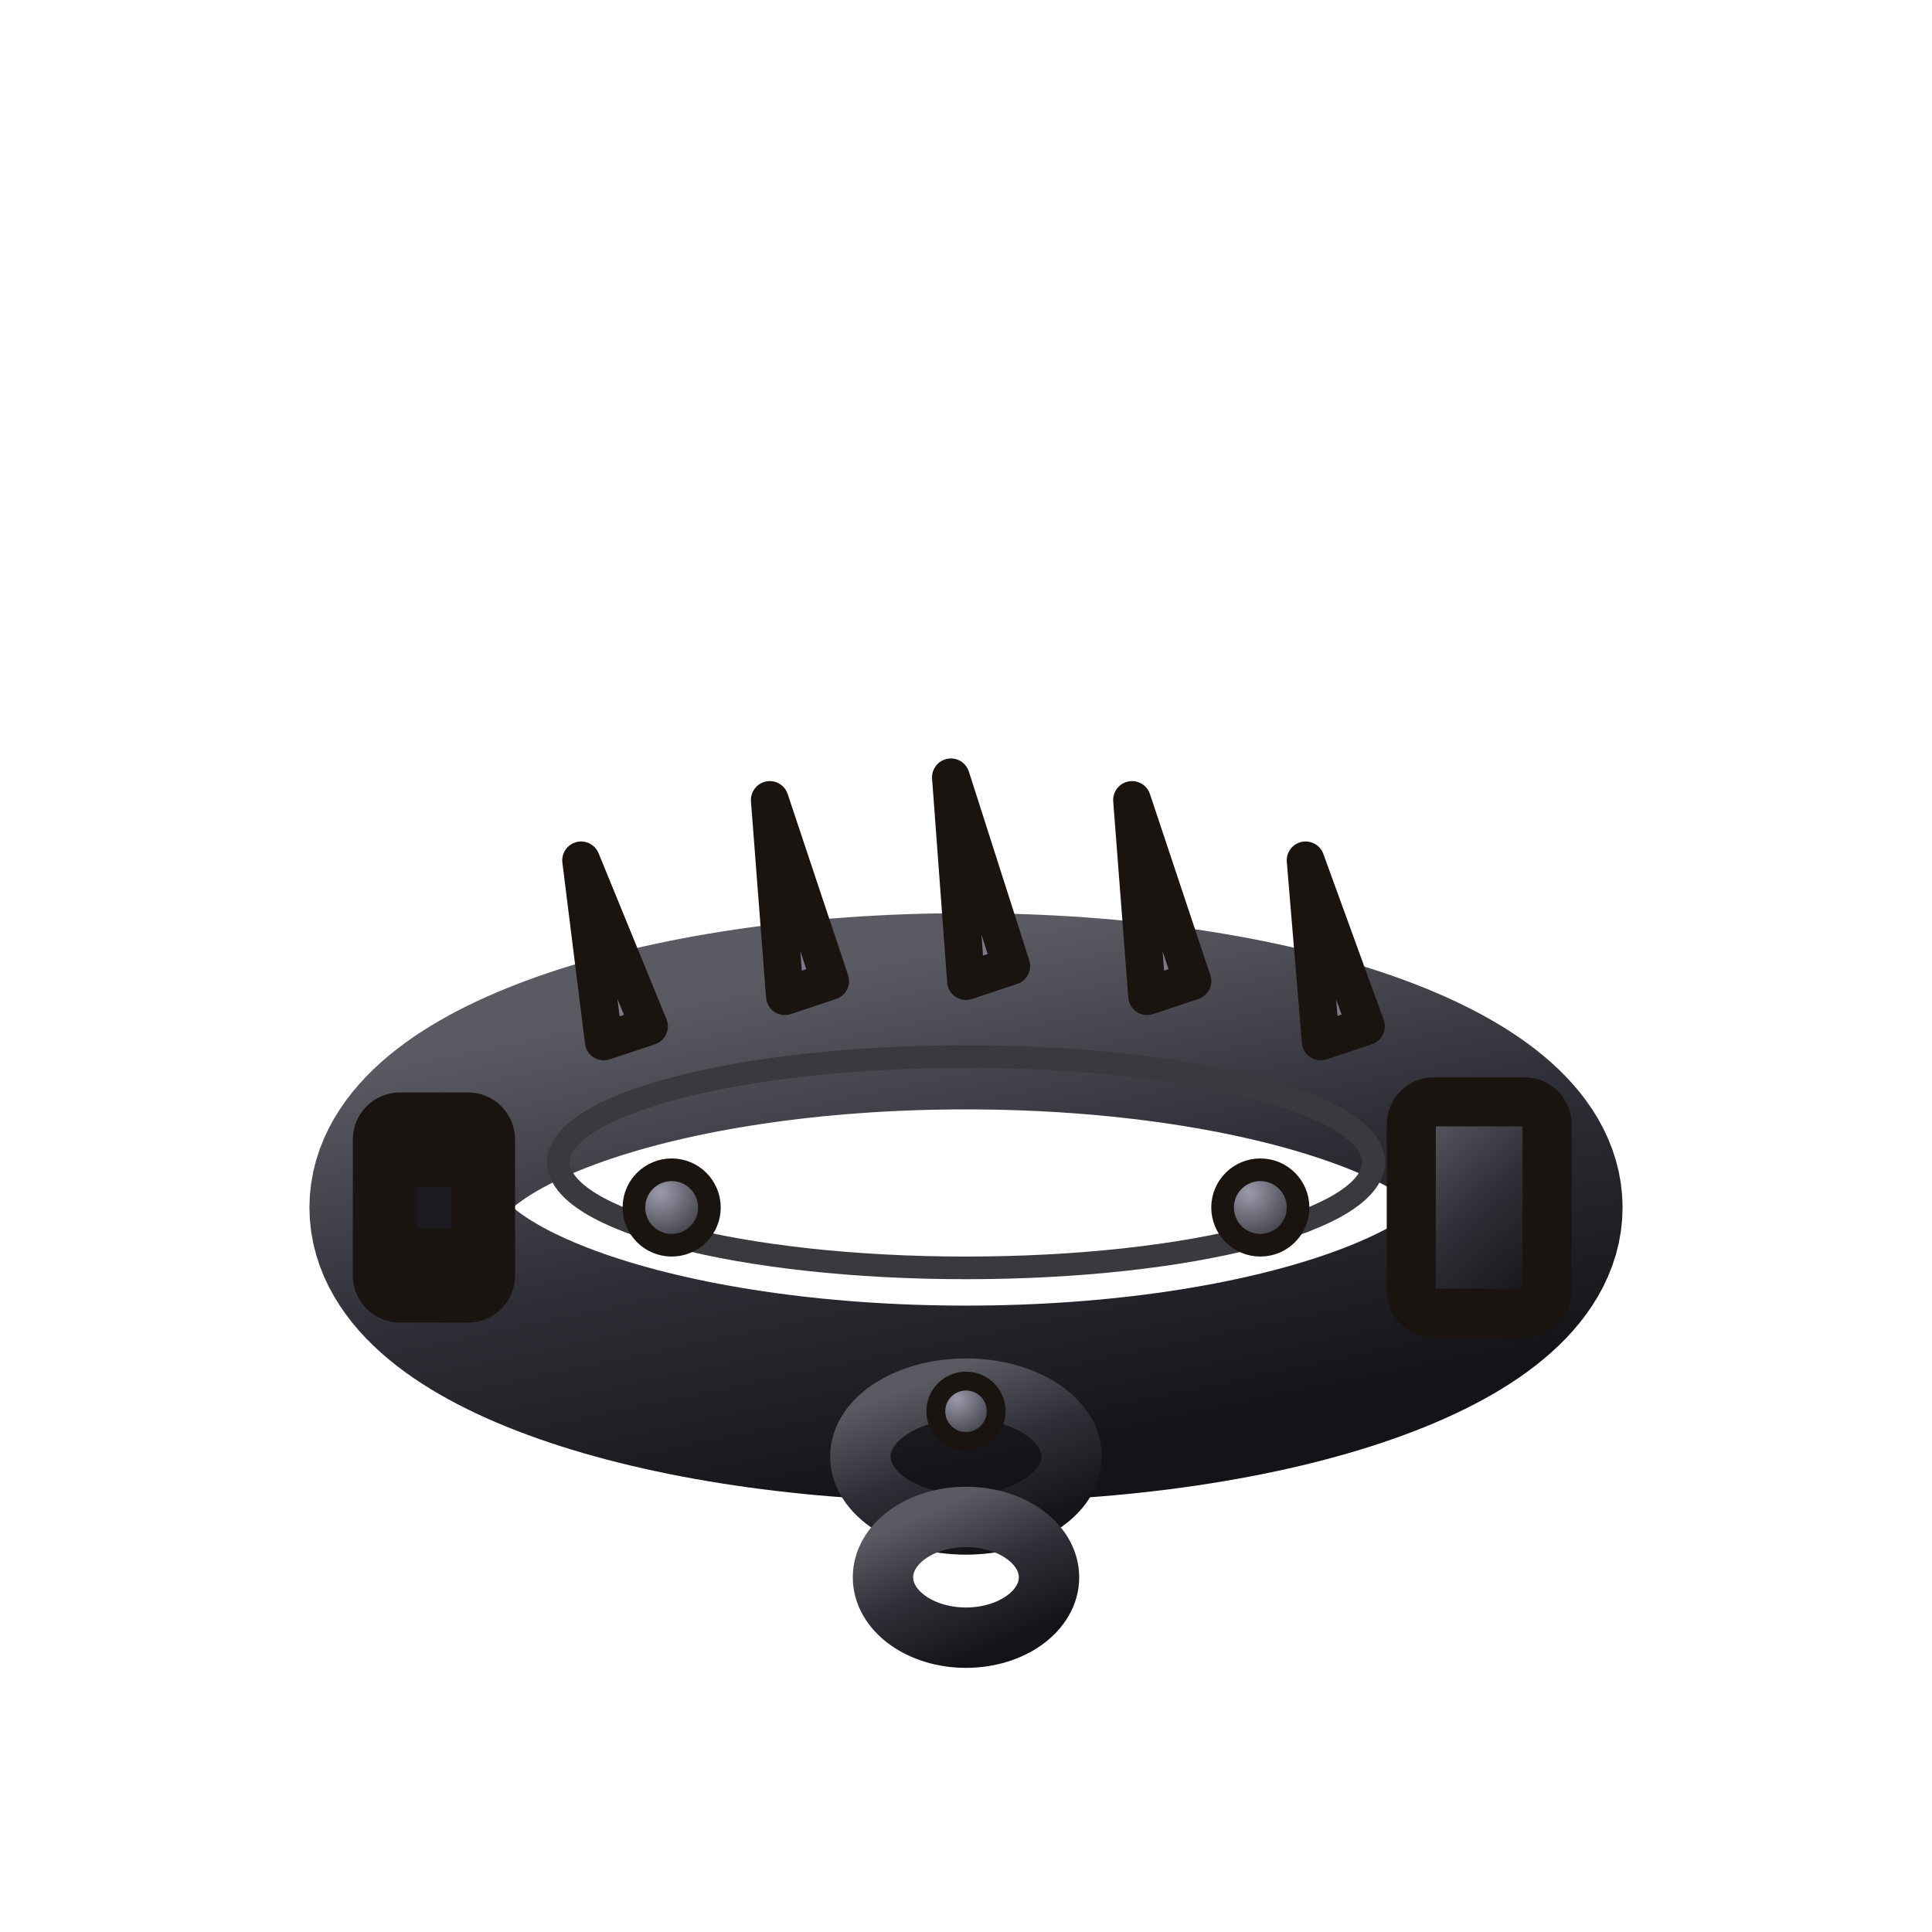
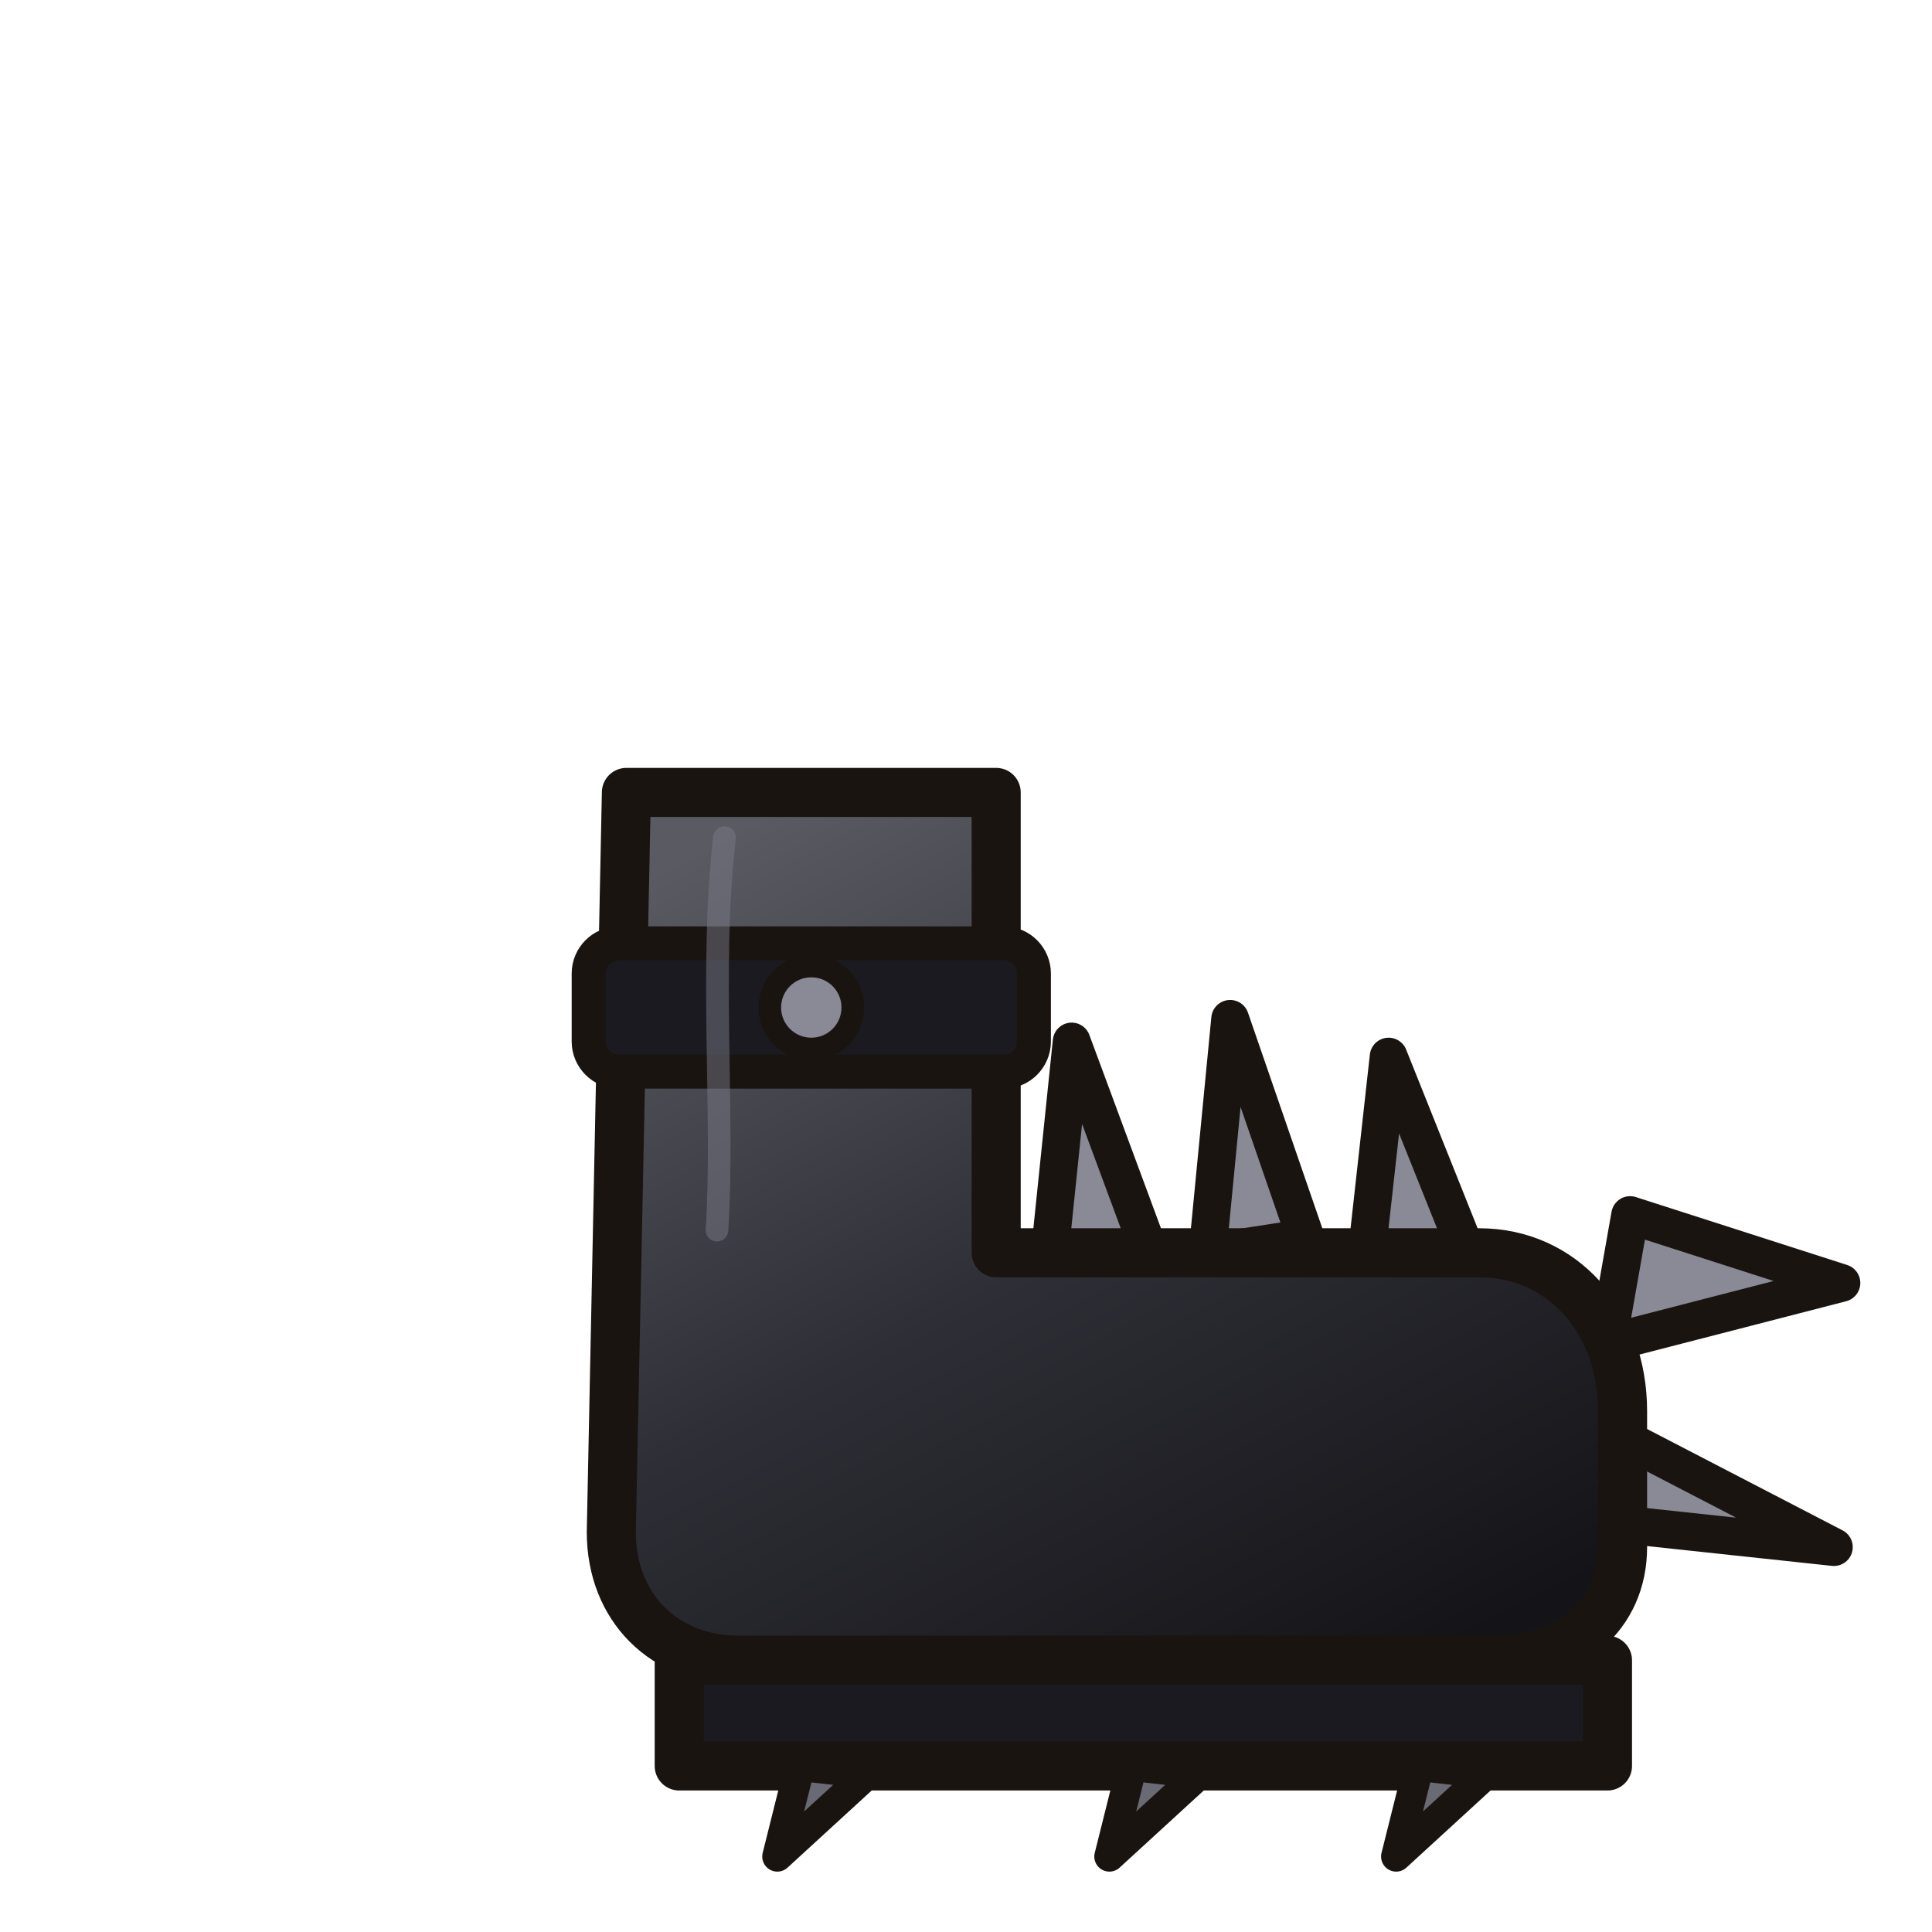
<svg xmlns="http://www.w3.org/2000/svg" viewBox="0 0 512 512">
  <defs>
-     <linearGradient id="spiked_manacles_band" x1="0.2" y1="0" x2="0.8" y2="1">
+     <linearGradient id="spiked_manacles_boot" x1="0.2" y1="0" x2="0.8" y2="1">
      <stop offset="0" stop-color="#5a5a62" />
      <stop offset="0.5" stop-color="#2e2e36" />
      <stop offset="1" stop-color="#141418" />
    </linearGradient>
-     <radialGradient id="spiked_manacles_rivet" cx="0.35" cy="0.3" r="0.7">
-       <stop offset="0" stop-color="#9a9aaa" />
-       <stop offset="1" stop-color="#3a3a42" />
-     </radialGradient>
  </defs>
  <g stroke="#1a1410" stroke-width="13" stroke-linejoin="round" stroke-linecap="round">
-     <ellipse cx="256" cy="320" rx="148" ry="52" fill="none" stroke="url(#spiked_manacles_band)" stroke-width="52" />
-     <ellipse cx="256" cy="308" rx="108" ry="28" fill="none" stroke="#3a3a3e" stroke-width="6" />
-     <rect x="374" y="292" width="36" height="56" rx="6" fill="url(#spiked_manacles_band)" />
-     <rect x="100" y="296" width="30" height="48" rx="6" fill="url(#spiked_manacles_band)" />
-     <rect x="104" y="308" width="22" height="24" rx="4" fill="#1a1a20" />
-     <path d="M 160 276 L 154 228 L 172 272 Z" fill="#7a7a88" stroke="#1a1410" stroke-width="10" />
-     <path d="M 208 264 L 204 212 L 220 260 Z" fill="#7a7a88" stroke="#1a1410" stroke-width="10" />
-     <path d="M 256 260 L 252 206 L 268 256 Z" fill="#7a7a88" stroke="#1a1410" stroke-width="10" />
-     <path d="M 304 264 L 300 212 L 316 260 Z" fill="#7a7a88" stroke="#1a1410" stroke-width="10" />
-     <path d="M 350 276 L 346 228 L 362 272 Z" fill="#7a7a88" stroke="#1a1410" stroke-width="10" />
-     <ellipse cx="256" cy="386" rx="28" ry="18" fill="none" stroke="url(#spiked_manacles_band)" stroke-width="16" />
-     <ellipse cx="256" cy="418" rx="22" ry="16" fill="none" stroke="url(#spiked_manacles_band)" stroke-width="16" />
-     <circle cx="178" cy="320" r="10" fill="url(#spiked_manacles_rivet)" stroke="#1a1410" stroke-width="6" />
-     <circle cx="334" cy="320" r="10" fill="url(#spiked_manacles_rivet)" stroke="#1a1410" stroke-width="6" />
-     <circle cx="256" cy="374" r="8" fill="url(#spiked_manacles_rivet)" stroke="#1a1410" stroke-width="5" />
+     <path d="M278 334 L284 276 L304 330 Z M320 332 L326 270 L346 328 Z M362 334 L368 280 L388 330 Z" fill="#8a8a96" stroke="#1a1410" stroke-width="10" />
+     <path d="M426 356 L488 340 L432 322 Z M430 404 L486 410 L432 382 Z" fill="#8a8a96" stroke="#1a1410" stroke-width="10" />
+     <path d="M166 210 L264 210 L264 332 L392 332 C 414 332 430 350 430 374 L430 410 C 430 428 416 440 396 440 L196 440 C 176 440 162 426 162 406 Z" fill="url(#spiked_manacles_boot)" />
+     <rect x="156" y="250" width="118" height="34" rx="8" fill="#1a1a20" stroke="#1a1410" stroke-width="9" />
+     <circle cx="215" cy="267" r="11" fill="#8a8a96" stroke="#1a1410" stroke-width="6" />
+     <path d="M180 440 L426 440 L426 468 L180 468 Z" fill="#1a1a20" />
+     <path d="M212 468 L206 492 L230 470 Z M300 468 L294 492 L318 470 Z M376 468 L370 492 L394 470 Z" fill="#6a6a74" stroke="#1a1410" stroke-width="8" />
+     <path d="M192 222 C 188 256 192 296 190 326" stroke="#7a7a88" stroke-width="6" fill="none" opacity="0.5" />
  </g>
</svg>
